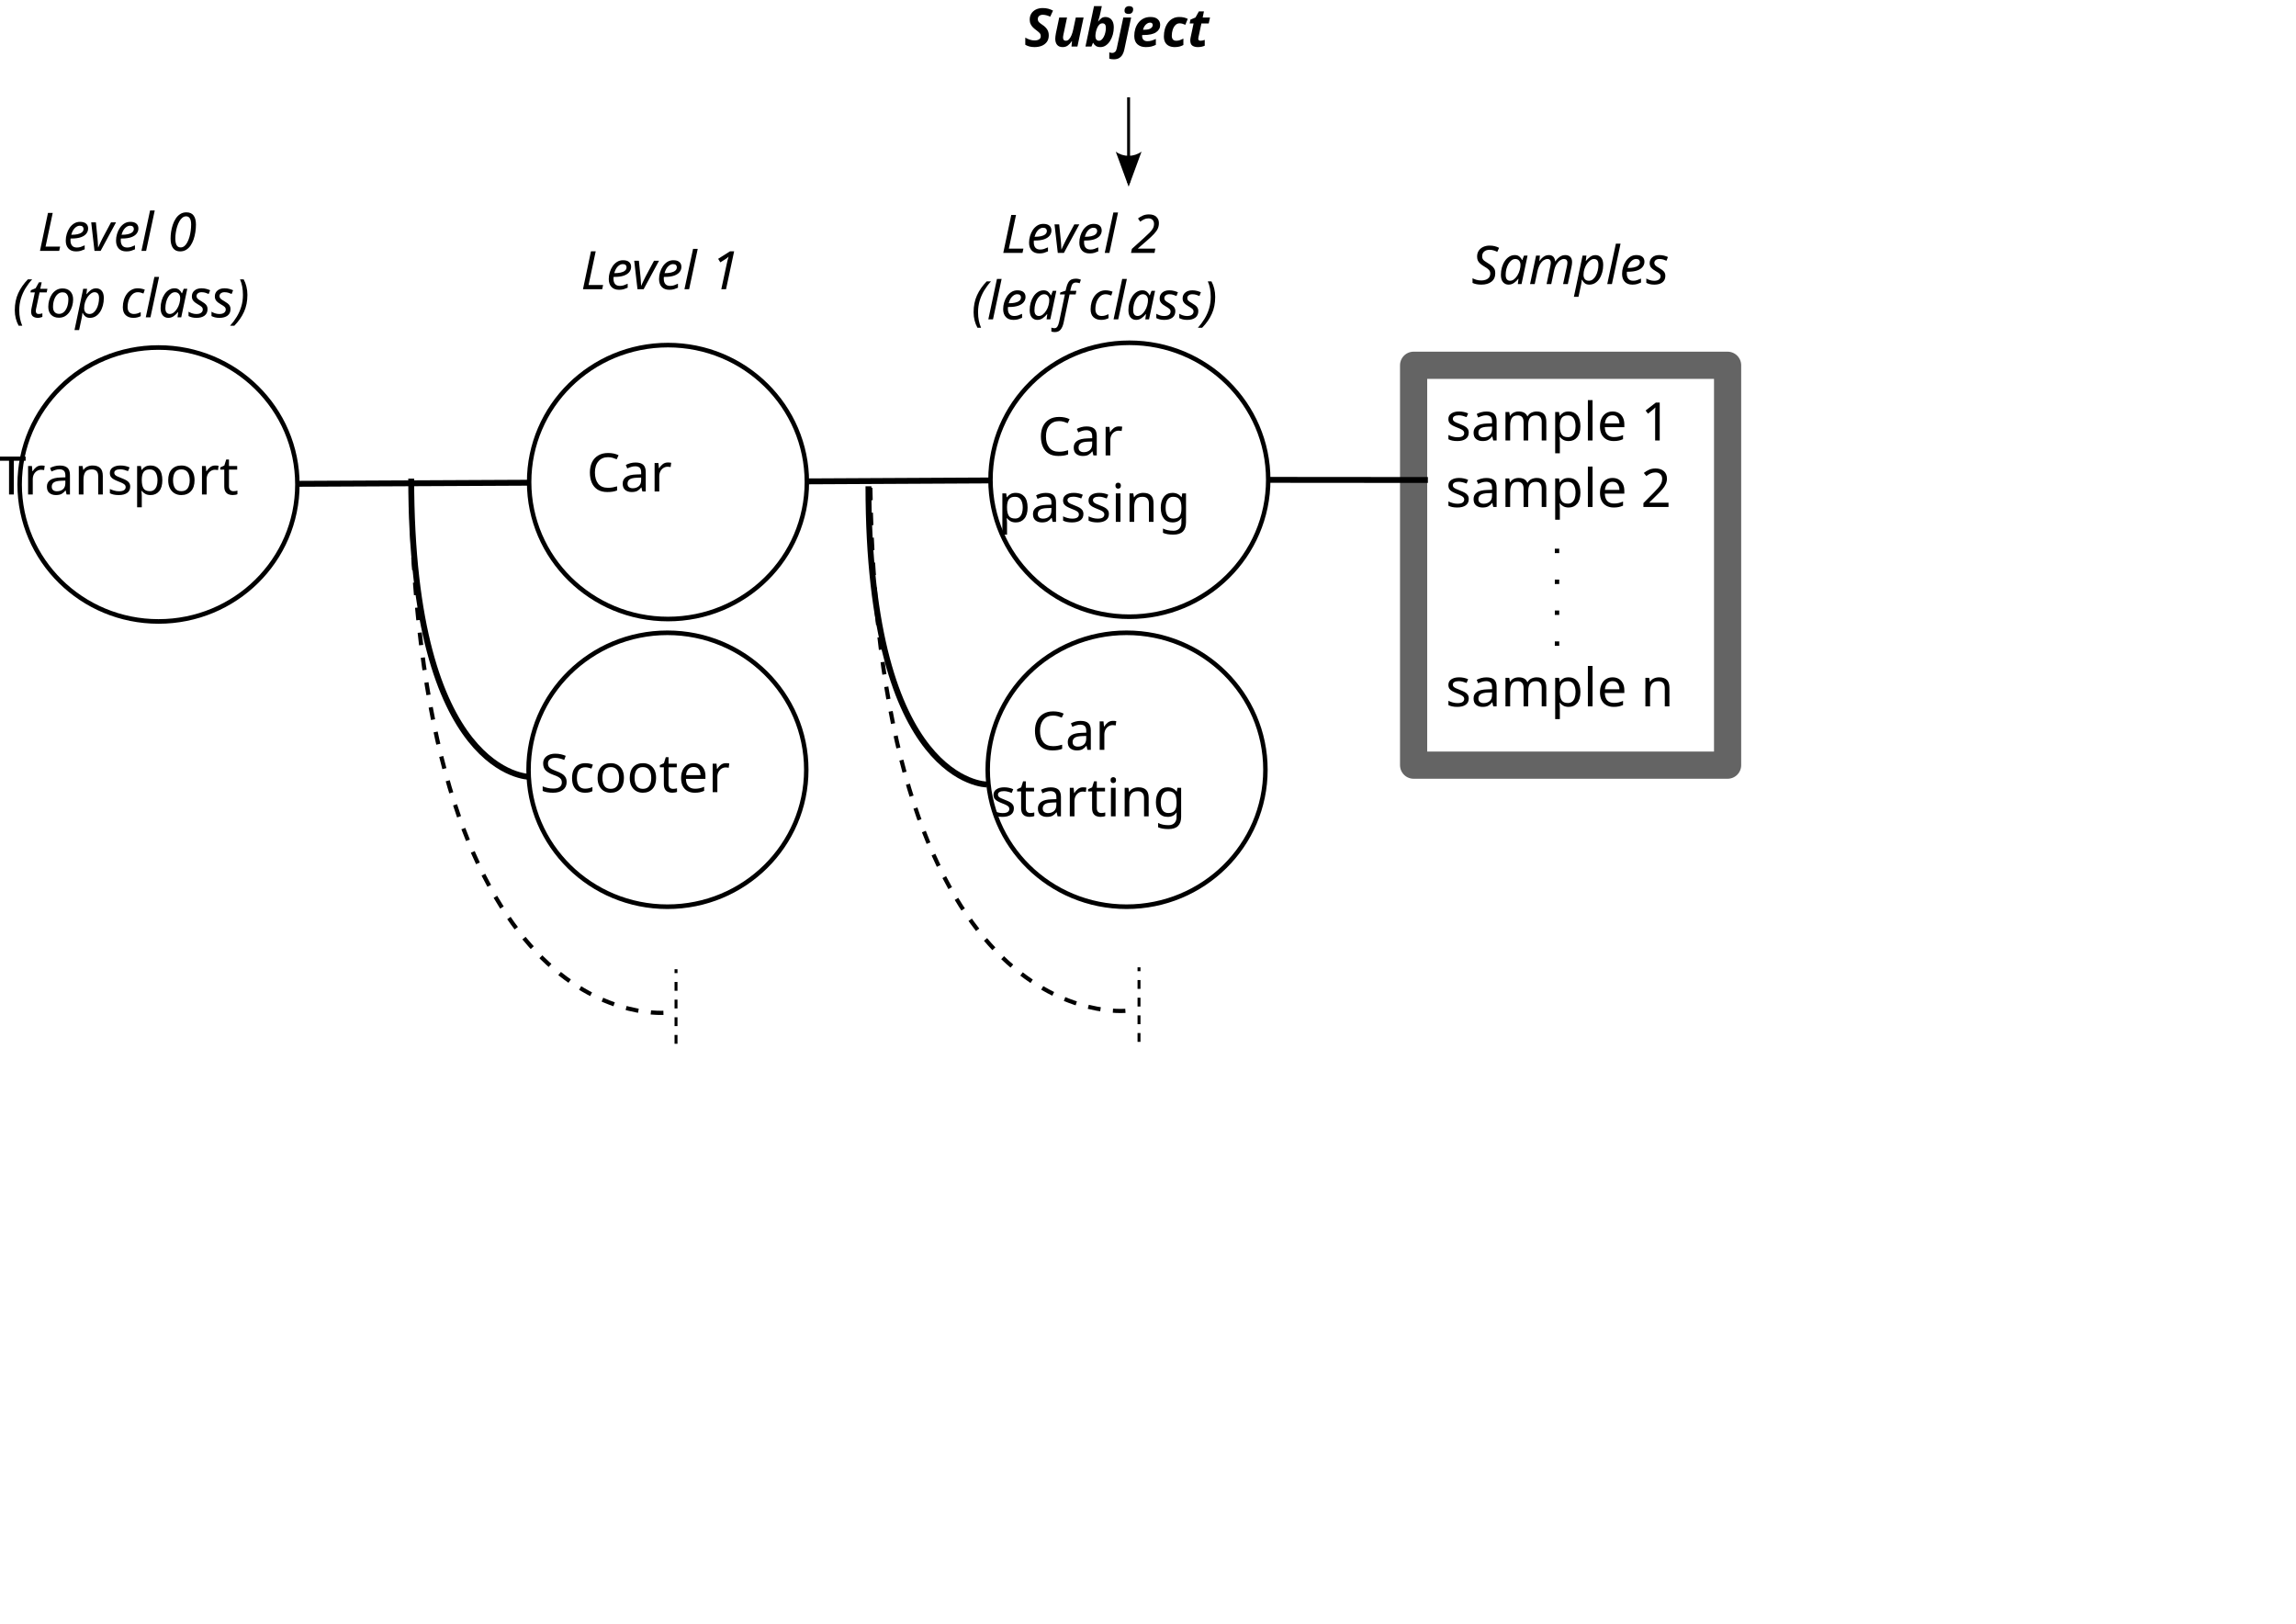
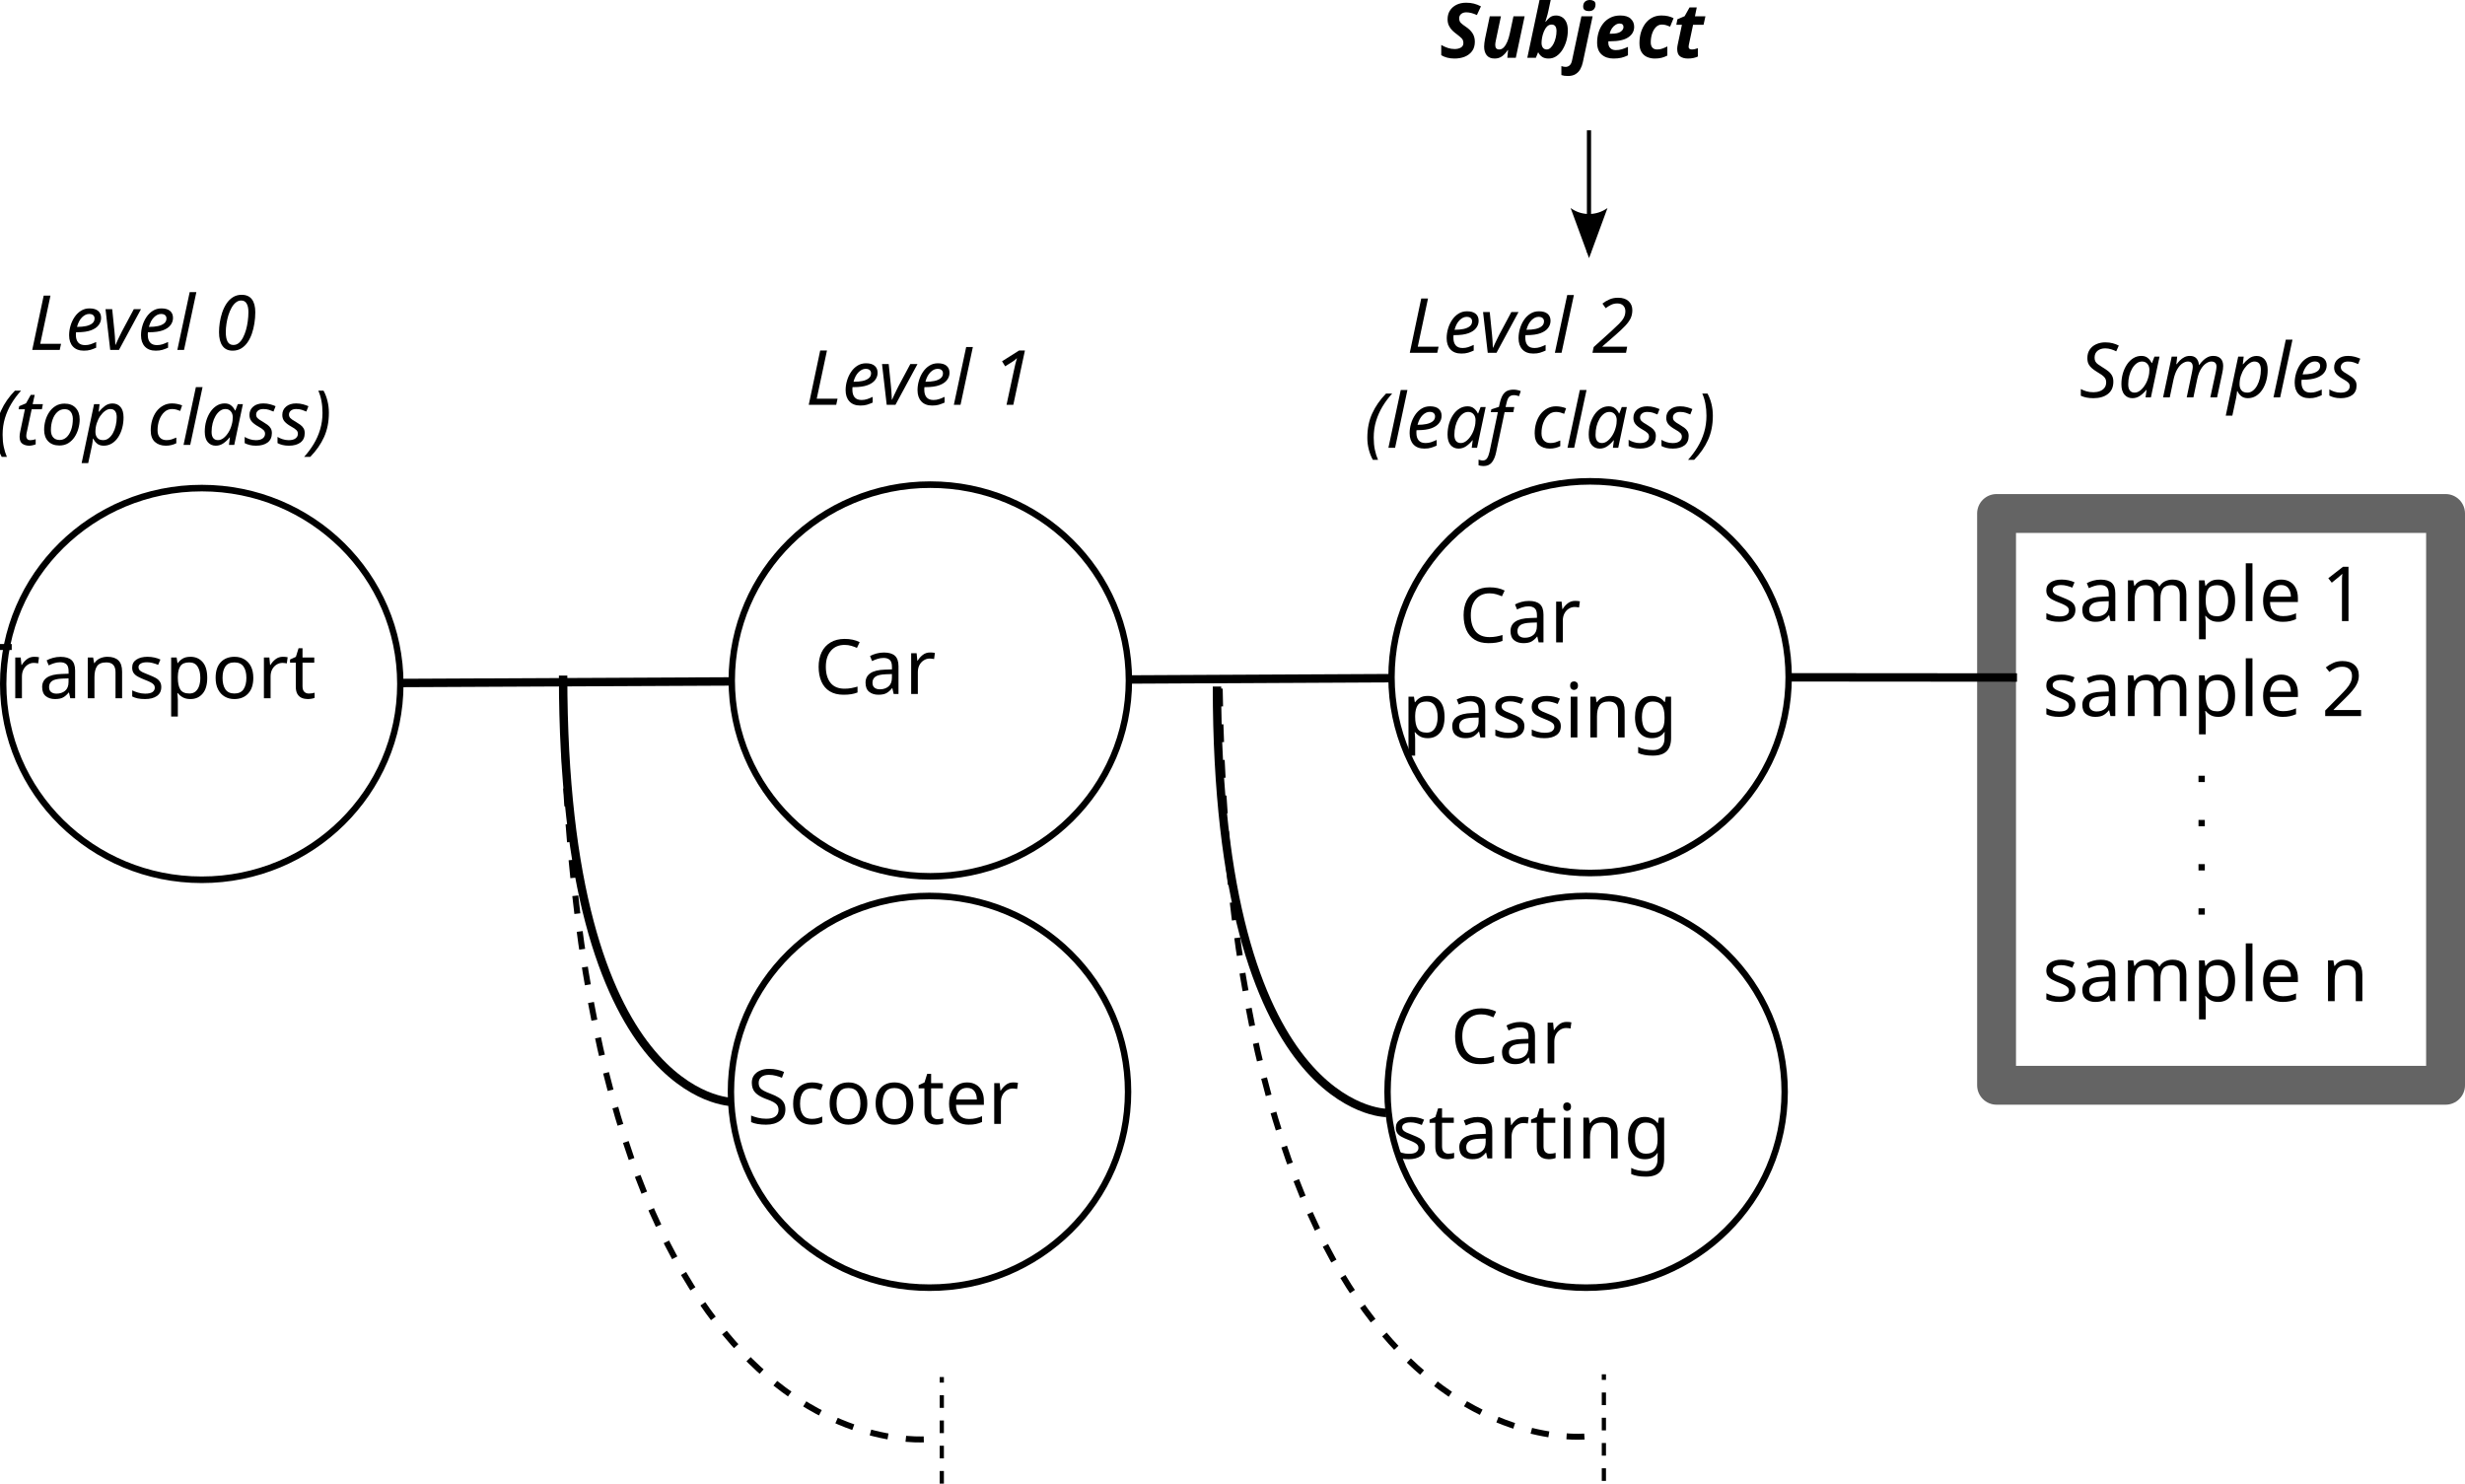
- <svg xmlns="http://www.w3.org/2000/svg" width="1052.362" height="744.094" id="svg2985" version="1.1">
+ <svg xmlns="http://www.w3.org/2000/svg" width="790.077" height="475.507" id="svg2985" version="1.1">
  <defs id="defs2987">
    <marker orient="auto" refY="0" refX="0" id="Arrow2Lend" style="overflow:visible">
      <path id="path4105" style="fill-rule:evenodd;stroke-width:0.625;stroke-linejoin:round" d="M 8.719,4.034 -2.207,0.016 8.719,-4.002 c -1.745,2.372 -1.735,5.617 -6e-7,8.035 z" transform="matrix(-1.1,0,0,-1.1,-1.1,0)" />
    </marker>
    <marker orient="auto" refY="0" refX="0" id="Arrow1Lend" style="overflow:visible">
-       <path id="path4087" d="M 0,0 5,-5 -12.5,0 5,5 0,0 z" style="fill-rule:evenodd;stroke:#000000;stroke-width:1pt" transform="matrix(-0.8,0,0,-0.8,-10,0)" />
+       <path id="path4087" d="M 0,0 5,-5 -12.5,0 5,5 0,0 Z" style="fill-rule:evenodd;stroke:#000000;stroke-width:1pt" transform="matrix(-0.8,0,0,-0.8,-10,0)" />
    </marker>
    <marker orient="auto" refY="0" refX="0" id="Arrow2Lstart" style="overflow:visible">
      <path id="path4102" style="fill-rule:evenodd;stroke-width:0.625;stroke-linejoin:round" d="M 8.719,4.034 -2.207,0.016 8.719,-4.002 c -1.745,2.372 -1.735,5.617 -6e-7,8.035 z" transform="matrix(1.1,0,0,1.1,1.1,0)" />
    </marker>
  </defs>
-   <g id="layer1">
-     <path style="fill:none;stroke:#000000;stroke-width:4.406;stroke-miterlimit:4;stroke-opacity:1;stroke-dasharray:none;stroke-dashoffset:0" id="path2994" d="m 304.037,297.253 a 137.047,131.288 0 1 1 -274.094,0 137.047,131.288 0 1 1 274.094,0 z" transform="matrix(0.4644015,0,0,0.4780909,-4.895747,79.9088)" />
-     <path style="fill:none;stroke:#000000;stroke-width:4.406;stroke-miterlimit:4;stroke-opacity:1;stroke-dasharray:none;stroke-dashoffset:0" id="path2994-9" d="m 304.037,297.253 a 137.047,131.288 0 1 1 -274.094,0 137.047,131.288 0 1 1 274.094,0 z" transform="matrix(0.4644015,0,0,0.4780909,228.6231,78.80096)" />
-     <path style="fill:none;stroke:#000000;stroke-width:4.406;stroke-miterlimit:4;stroke-opacity:1;stroke-dasharray:none;stroke-dashoffset:0" id="path2994-9-4" d="m 304.037,297.253 a 137.047,131.288 0 1 1 -274.094,0 137.047,131.288 0 1 1 274.094,0 z" transform="matrix(0.4644015,0,0,0.4780909,440.0861,77.74001)" />
-     <text xml:space="preserve" style="font-size:24.365px;font-style:oblique;font-weight:normal;text-align:center;line-height:125%;letter-spacing:0px;word-spacing:0px;text-anchor:middle;fill:#000000;fill-opacity:1;stroke:none;font-family:Sans;-inkscape-font-specification:Sans Oblique" x="75.942" y="84.503" id="text3976">
+   <g id="layer1" transform="translate(-7.98667,-2.820213)">
+     <ellipse style="fill:none;stroke:#000000;stroke-width:4.406;stroke-miterlimit:4;stroke-dasharray:none;stroke-dashoffset:0;stroke-opacity:1" id="path2994" transform="matrix(0.4644015,0,0,0.4780909,-4.895747,79.9088)" cx="166.99" cy="297.253" rx="137.047" ry="131.288" />
+     <ellipse style="fill:none;stroke:#000000;stroke-width:4.406;stroke-miterlimit:4;stroke-dasharray:none;stroke-dashoffset:0;stroke-opacity:1" id="path2994-9" transform="matrix(0.4644015,0,0,0.4780909,228.6231,78.80096)" cx="166.99" cy="297.253" rx="137.047" ry="131.288" />
+     <ellipse style="fill:none;stroke:#000000;stroke-width:4.406;stroke-miterlimit:4;stroke-dasharray:none;stroke-dashoffset:0;stroke-opacity:1" id="path2994-9-4" transform="matrix(0.4644015,0,0,0.4780909,440.0861,77.74001)" cx="166.99" cy="297.253" rx="137.047" ry="131.288" />
+     <text xml:space="preserve" style="font-style:oblique;font-weight:normal;font-size:24.365px;line-height:125%;font-family:Sans;-inkscape-font-specification:'Sans Oblique';text-align:center;letter-spacing:0px;word-spacing:0px;text-anchor:middle;fill:#000000;fill-opacity:1;stroke:none" x="75.942" y="84.503" id="text3976">
      <tspan id="tspan3978" x="75.942" y="84.503" />
      <tspan x="75.942" y="114.96" id="tspan3035">Level 0</tspan>
      <tspan x="75.942" y="145.416" id="tspan4058">(top class)</tspan>
    </text>
-     <text xml:space="preserve" style="font-size:24.365px;font-style:oblique;font-weight:normal;text-align:center;line-height:125%;letter-spacing:0px;word-spacing:0px;text-anchor:middle;fill:#000000;fill-opacity:1;stroke:none;font-family:Sans;-inkscape-font-specification:Sans Oblique" x="318.492" y="102.093" id="text3976-5">
+     <text xml:space="preserve" style="font-style:oblique;font-weight:normal;font-size:24.365px;line-height:125%;font-family:Sans;-inkscape-font-specification:'Sans Oblique';text-align:center;letter-spacing:0px;word-spacing:0px;text-anchor:middle;fill:#000000;fill-opacity:1;stroke:none" x="318.492" y="102.093" id="text3976-5">
      <tspan id="tspan3978-1" x="318.492" y="102.093" />
      <tspan x="318.492" y="132.55" id="tspan3037">Level 1</tspan>
    </text>
-     <text xml:space="preserve" style="font-size:24.365px;font-style:oblique;font-weight:normal;text-align:center;line-height:125%;letter-spacing:0px;word-spacing:0px;text-anchor:middle;fill:#000000;fill-opacity:1;stroke:none;font-family:Sans;-inkscape-font-specification:Sans Oblique" x="517.465" y="85.431" id="text3976-5-7-1">
+     <text xml:space="preserve" style="font-style:oblique;font-weight:normal;font-size:24.365px;line-height:125%;font-family:Sans;-inkscape-font-specification:'Sans Oblique';text-align:center;letter-spacing:0px;word-spacing:0px;text-anchor:middle;fill:#000000;fill-opacity:1;stroke:none" x="517.465" y="85.431" id="text3976-5-7-1">
      <tspan id="tspan3978-1-1-5" x="517.465" y="85.431" />
      <tspan x="517.465" y="115.888" id="tspan3039">Level 2</tspan>
      <tspan x="517.465" y="146.344" id="tspan4043">(leaf class)</tspan>
    </text>
-     <path style="fill:none;stroke:#000000;stroke-width:2.698;stroke-linecap:butt;stroke-linejoin:miter;stroke-miterlimit:4;stroke-opacity:1;stroke-dasharray:none" d="m 136.299,221.721 106.231,-0.504" id="path4066" />
-     <path style="fill:none;stroke:#000000;stroke-width:2.698;stroke-linecap:butt;stroke-linejoin:miter;stroke-miterlimit:4;stroke-opacity:1;stroke-dasharray:none" d="m 369.817,220.596 84.175,-0.422" id="path4068" />
-     <text xml:space="preserve" style="font-size:24.365px;font-style:oblique;font-weight:bold;line-height:125%;letter-spacing:0px;word-spacing:0px;fill:#000000;fill-opacity:1;stroke:none;font-family:Sans;-inkscape-font-specification:Sans Bold Italic" x="469.449" y="21.332" id="text4708">
+     <path style="fill:none;stroke:#000000;stroke-width:2.698;stroke-linecap:butt;stroke-linejoin:miter;stroke-miterlimit:4;stroke-dasharray:none;stroke-opacity:1" d="m 136.297,221.721 106.233,-0.504" id="path4066" />
+     <path style="fill:none;stroke:#000000;stroke-width:2.698;stroke-linecap:butt;stroke-linejoin:miter;stroke-miterlimit:4;stroke-dasharray:none;stroke-opacity:1" d="m 369.816,220.596 84.178,-0.422" id="path4068" />
+     <text xml:space="preserve" style="font-style:oblique;font-weight:bold;font-size:24.365px;line-height:125%;font-family:Sans;-inkscape-font-specification:'Sans Bold Italic';letter-spacing:0px;word-spacing:0px;fill:#000000;fill-opacity:1;stroke:none" x="469.449" y="21.332" id="text4708">
      <tspan id="tspan4710" x="469.449" y="21.332">Subject</tspan>
    </text>
-     <path style="fill:none;stroke:#000000;stroke-width:1.337;stroke-linecap:butt;stroke-linejoin:miter;stroke-miterlimit:4;stroke-opacity:1;stroke-dasharray:none;marker-start:none;marker-end:url(#Arrow2Lend)" d="m 517.286,44.585 0,39.198" id="path4712" />
-     <text xml:space="preserve" style="font-size:40px;font-style:oblique;font-weight:bold;line-height:125%;letter-spacing:0px;word-spacing:0px;fill:#000000;fill-opacity:1;stroke:none;font-family:Sans;-inkscape-font-specification:Sans Bold Oblique" x="34.55" y="94.249" id="text5290">
+     <path style="fill:none;stroke:#000000;stroke-width:1.337;stroke-linecap:butt;stroke-linejoin:miter;stroke-miterlimit:4;stroke-dasharray:none;stroke-opacity:1;marker-start:none;marker-end:url(#Arrow2Lend)" d="m 517.286,44.585 0,39.198" id="path4712" />
+     <text xml:space="preserve" style="font-style:oblique;font-weight:bold;font-size:40px;line-height:125%;font-family:Sans;-inkscape-font-specification:'Sans Bold Oblique';letter-spacing:0px;word-spacing:0px;fill:#000000;fill-opacity:1;stroke:none" x="34.55" y="94.249" id="text5290">
      <tspan id="tspan5292" x="34.55" y="94.249" />
    </text>
-     <text xml:space="preserve" style="font-size:30.457px;font-style:normal;font-weight:normal;line-height:125%;letter-spacing:0px;word-spacing:0px;fill:#000000;fill-opacity:1;stroke:none;font-family:Sans" x="674.461" y="130.187" id="text5290-7">
-       <tspan id="tspan5292-6" x="674.461" y="130.187" style="font-size:24.36px;font-style:italic;-inkscape-font-specification:Sans Italic">Samples</tspan>
+     <text xml:space="preserve" style="font-style:normal;font-weight:normal;font-size:30.457px;line-height:125%;font-family:Sans;letter-spacing:0px;word-spacing:0px;fill:#000000;fill-opacity:1;stroke:none" x="674.461" y="130.187" id="text5290-7">
+       <tspan id="tspan5292-6" x="674.461" y="130.187" style="font-style:italic;font-size:24.36px;-inkscape-font-specification:'Sans Italic'">Samples</tspan>
    </text>
-     <text xml:space="preserve" style="font-size:24.365px;font-style:normal;font-weight:normal;text-align:center;line-height:125%;letter-spacing:0px;word-spacing:0px;text-anchor:middle;fill:#000000;fill-opacity:1;stroke:none;font-family:Sans" x="69.75" y="226.622" id="text5315">
+     <text xml:space="preserve" style="font-style:normal;font-weight:normal;font-size:24.365px;line-height:125%;font-family:Sans;text-align:center;letter-spacing:0px;word-spacing:0px;text-anchor:middle;fill:#000000;fill-opacity:1;stroke:none" x="69.75" y="226.622" id="text5315">
      <tspan x="69.75" y="226.622" id="tspan5319">Transport</tspan>
    </text>
-     <text xml:space="preserve" style="font-size:24.365px;font-style:normal;font-weight:normal;text-align:center;line-height:125%;letter-spacing:0px;word-spacing:0px;text-anchor:middle;fill:#000000;fill-opacity:1;stroke:none;font-family:Sans" x="304.289" y="225.233" id="text5315-1">
+     <text xml:space="preserve" style="font-style:normal;font-weight:normal;font-size:24.365px;line-height:125%;font-family:Sans;text-align:center;letter-spacing:0px;word-spacing:0px;text-anchor:middle;fill:#000000;fill-opacity:1;stroke:none" x="304.289" y="225.233" id="text5315-1">
      <tspan x="304.289" y="225.233" id="tspan5319-2">Car</tspan>
    </text>
-     <path style="fill:none;stroke:#000000;stroke-width:2.698;stroke-linecap:butt;stroke-linejoin:miter;stroke-miterlimit:4;stroke-opacity:1;stroke-dasharray:none" d="m 581.281,219.906 73.187,0.06" id="path5388" />
-     <text xml:space="preserve" style="font-size:24.365px;font-style:normal;font-weight:normal;line-height:125%;letter-spacing:0px;word-spacing:0px;fill:#000000;fill-opacity:1;stroke:none;font-family:Sans" x="662.614" y="201.871" id="text5638">
+     <path style="fill:none;stroke:#000000;stroke-width:2.698;stroke-linecap:butt;stroke-linejoin:miter;stroke-miterlimit:4;stroke-dasharray:none;stroke-opacity:1" d="m 581.281,219.906 73.187,0.06" id="path5388" />
+     <text xml:space="preserve" style="font-style:normal;font-weight:normal;font-size:24.365px;line-height:125%;font-family:Sans;letter-spacing:0px;word-spacing:0px;fill:#000000;fill-opacity:1;stroke:none" x="662.614" y="201.871" id="text5638">
      <tspan id="tspan5640" x="662.614" y="201.871">sample 1</tspan>
      <tspan x="662.614" y="232.328" id="tspan5642">sample 2</tspan>
      <tspan x="662.614" y="262.784" id="tspan5644" />
      <tspan x="662.614" y="293.241" id="tspan5646" />
      <tspan x="662.614" y="323.697" id="tspan5648">sample n</tspan>
    </text>
-     <path style="fill:none;stroke:#000000;stroke-width:2.023;stroke-linecap:butt;stroke-linejoin:miter;stroke-miterlimit:4;stroke-opacity:1;stroke-dasharray:2.023, 12.141;stroke-dashoffset:4.047" d="m 713.658,241.331 0,56.121" id="path5650" />
-     <path style="fill:none;stroke:#000000;stroke-width:1.349;stroke-linecap:butt;stroke-linejoin:miter;stroke-miterlimit:4;stroke-opacity:1;stroke-dasharray:4.047, 4.047;stroke-dashoffset:0" d="m 309.852,478.327 0,-34.159" id="path5492-9-4-8" />
-     <path style="fill:none;stroke:#000000;stroke-width:1.921;stroke-linecap:butt;stroke-linejoin:miter;stroke-miterlimit:4;stroke-opacity:1;stroke-dasharray:5.764, 5.764;stroke-dashoffset:0" d="m 188.251,220.899 c 3.491,257.43 117.807,243.129 117.807,243.129" id="path3098-8" />
-     <path style="fill:none;stroke:#000000;stroke-width:1.349;stroke-linecap:butt;stroke-linejoin:miter;stroke-miterlimit:4;stroke-opacity:1;stroke-dasharray:4.047, 4.047;stroke-dashoffset:0" d="m 522.058,477.45 0,-34.159" id="path5492-9-4-8-2" />
-     <path style="fill:none;stroke:#000000;stroke-width:1.908;stroke-linecap:butt;stroke-linejoin:miter;stroke-miterlimit:4;stroke-opacity:1;stroke-dasharray:5.723, 5.723;stroke-dashoffset:0" d="m 398.928,223.523 c 3.491,253.733 117.821,239.637 117.821,239.637" id="path3098-8-4" />
-     <path style="fill:none;stroke:#000000;stroke-width:4.406;stroke-miterlimit:4;stroke-opacity:1;stroke-dasharray:none;stroke-dashoffset:0" id="path2994-9-1" d="m 304.037,297.253 a 137.047,131.288 0 1 1 -274.094,0 137.047,131.288 0 1 1 274.094,0 z" transform="matrix(0.4644015,0,0,0.4780909,228.3557,210.6402)" />
-     <path style="fill:none;stroke:#000000;stroke-width:4.406;stroke-miterlimit:4;stroke-opacity:1;stroke-dasharray:none;stroke-dashoffset:0" id="path2994-9-1-7" d="m 304.037,297.253 a 137.047,131.288 0 1 1 -274.094,0 137.047,131.288 0 1 1 274.094,0 z" transform="matrix(0.4644015,0,0,0.4780909,438.8081,210.6402)" />
-     <path style="fill:none;stroke:#000000;stroke-width:2.698;stroke-linecap:butt;stroke-linejoin:miter;stroke-miterlimit:4;stroke-opacity:1;stroke-dasharray:none" d="m 188.476,219.348 c 0,136.649 54.222,136.649 54.222,136.649" id="path3076" />
-     <path style="fill:none;stroke:#000000;stroke-width:2.698;stroke-linecap:butt;stroke-linejoin:miter;stroke-miterlimit:4;stroke-opacity:1;stroke-dasharray:none" d="m 398.051,222.856 c 0,136.649 54.222,136.649 54.222,136.649" id="path3076-4" />
-     <text xml:space="preserve" style="font-size:24.365px;font-style:normal;font-weight:normal;text-align:center;line-height:125%;letter-spacing:0px;word-spacing:0px;text-anchor:middle;fill:#000000;fill-opacity:1;stroke:none;font-family:Sans" x="306.898" y="363.037" id="text5315-1-0">
+     <path style="fill:none;stroke:#000000;stroke-width:2.023;stroke-linecap:butt;stroke-linejoin:miter;stroke-miterlimit:4;stroke-dasharray:2.023, 12.141;stroke-dashoffset:4.047;stroke-opacity:1" d="m 713.658,241.331 0,56.121" id="path5650" />
+     <path style="fill:none;stroke:#000000;stroke-width:1.349;stroke-linecap:butt;stroke-linejoin:miter;stroke-miterlimit:4;stroke-dasharray:4.047, 4.047;stroke-dashoffset:0;stroke-opacity:1" d="m 309.852,478.327 0,-34.159" id="path5492-9-4-8" />
+     <path style="fill:none;stroke:#000000;stroke-width:1.921;stroke-linecap:butt;stroke-linejoin:miter;stroke-miterlimit:4;stroke-dasharray:5.764, 5.764;stroke-dashoffset:0;stroke-opacity:1" d="m 188.251,220.899 c 3.491,257.43 117.807,243.129 117.807,243.129" id="path3098-8" />
+     <path style="fill:none;stroke:#000000;stroke-width:1.349;stroke-linecap:butt;stroke-linejoin:miter;stroke-miterlimit:4;stroke-dasharray:4.047, 4.047;stroke-dashoffset:0;stroke-opacity:1" d="m 522.058,477.45 0,-34.159" id="path5492-9-4-8-2" />
+     <path style="fill:none;stroke:#000000;stroke-width:1.908;stroke-linecap:butt;stroke-linejoin:miter;stroke-miterlimit:4;stroke-dasharray:5.723, 5.723;stroke-dashoffset:0;stroke-opacity:1" d="m 398.928,223.523 c 3.491,253.733 117.821,239.637 117.821,239.637" id="path3098-8-4" />
+     <ellipse style="fill:none;stroke:#000000;stroke-width:4.406;stroke-miterlimit:4;stroke-dasharray:none;stroke-dashoffset:0;stroke-opacity:1" id="path2994-9-1" transform="matrix(0.4644015,0,0,0.4780909,228.3557,210.6402)" cx="166.99" cy="297.253" rx="137.047" ry="131.288" />
+     <ellipse style="fill:none;stroke:#000000;stroke-width:4.406;stroke-miterlimit:4;stroke-dasharray:none;stroke-dashoffset:0;stroke-opacity:1" id="path2994-9-1-7" transform="matrix(0.4644015,0,0,0.4780909,438.8081,210.6402)" cx="166.99" cy="297.253" rx="137.047" ry="131.288" />
+     <path style="fill:none;stroke:#000000;stroke-width:2.698;stroke-linecap:butt;stroke-linejoin:miter;stroke-miterlimit:4;stroke-dasharray:none;stroke-opacity:1" d="m 188.476,219.348 c 0,136.649 54.222,136.649 54.222,136.649" id="path3076" />
+     <path style="fill:none;stroke:#000000;stroke-width:2.698;stroke-linecap:butt;stroke-linejoin:miter;stroke-miterlimit:4;stroke-dasharray:none;stroke-opacity:1" d="m 398.051,222.856 c 0,136.649 54.222,136.649 54.222,136.649" id="path3076-4" />
+     <text xml:space="preserve" style="font-style:normal;font-weight:normal;font-size:24.365px;line-height:125%;font-family:Sans;text-align:center;letter-spacing:0px;word-spacing:0px;text-anchor:middle;fill:#000000;fill-opacity:1;stroke:none" x="306.898" y="363.037" id="text5315-1-0">
      <tspan x="306.898" y="363.037" id="tspan5319-2-9">Scooter</tspan>
    </text>
-     <text xml:space="preserve" style="font-size:24.365px;font-style:normal;font-weight:normal;text-align:center;line-height:125%;letter-spacing:0px;word-spacing:0px;text-anchor:middle;fill:#000000;fill-opacity:1;stroke:none;font-family:Sans" x="517.351" y="208.705" id="text5315-1-4">
+     <text xml:space="preserve" style="font-style:normal;font-weight:normal;font-size:24.365px;line-height:125%;font-family:Sans;text-align:center;letter-spacing:0px;word-spacing:0px;text-anchor:middle;fill:#000000;fill-opacity:1;stroke:none" x="517.351" y="208.705" id="text5315-1-4">
      <tspan x="517.351" y="208.705" id="tspan5319-2-8">Car</tspan>
      <tspan x="517.351" y="239.161" id="tspan3928">passing</tspan>
    </text>
-     <text xml:space="preserve" style="font-size:24.365px;font-style:normal;font-weight:normal;text-align:center;line-height:125%;letter-spacing:0px;word-spacing:0px;text-anchor:middle;fill:#000000;fill-opacity:1;stroke:none;font-family:Sans" x="514.623" y="343.639" id="text5315-1-4-8">
+     <text xml:space="preserve" style="font-style:normal;font-weight:normal;font-size:24.365px;line-height:125%;font-family:Sans;text-align:center;letter-spacing:0px;word-spacing:0px;text-anchor:middle;fill:#000000;fill-opacity:1;stroke:none" x="514.623" y="343.639" id="text5315-1-4-8">
      <tspan x="514.623" y="343.639" id="tspan5319-2-8-2">Car</tspan>
      <tspan x="514.623" y="374.096" id="tspan3928-4">starting</tspan>
    </text>
-     <rect style="fill:#000080;fill-opacity:0;stroke:#000000;stroke-width:12.458;stroke-linecap:butt;stroke-linejoin:round;stroke-miterlimit:4;stroke-opacity:0.608;stroke-dasharray:none;stroke-dashoffset:0" id="rect4396-8-4-6-0" width="143.913" height="183.255" x="647.922" y="167.393" />
+     <rect style="fill:#000080;fill-opacity:0;stroke:#000000;stroke-width:12.458;stroke-linecap:butt;stroke-linejoin:round;stroke-miterlimit:4;stroke-dasharray:none;stroke-dashoffset:0;stroke-opacity:0.608" id="rect4396-8-4-6-0" width="143.913" height="183.255" x="647.922" y="167.393" />
  </g>
</svg>
